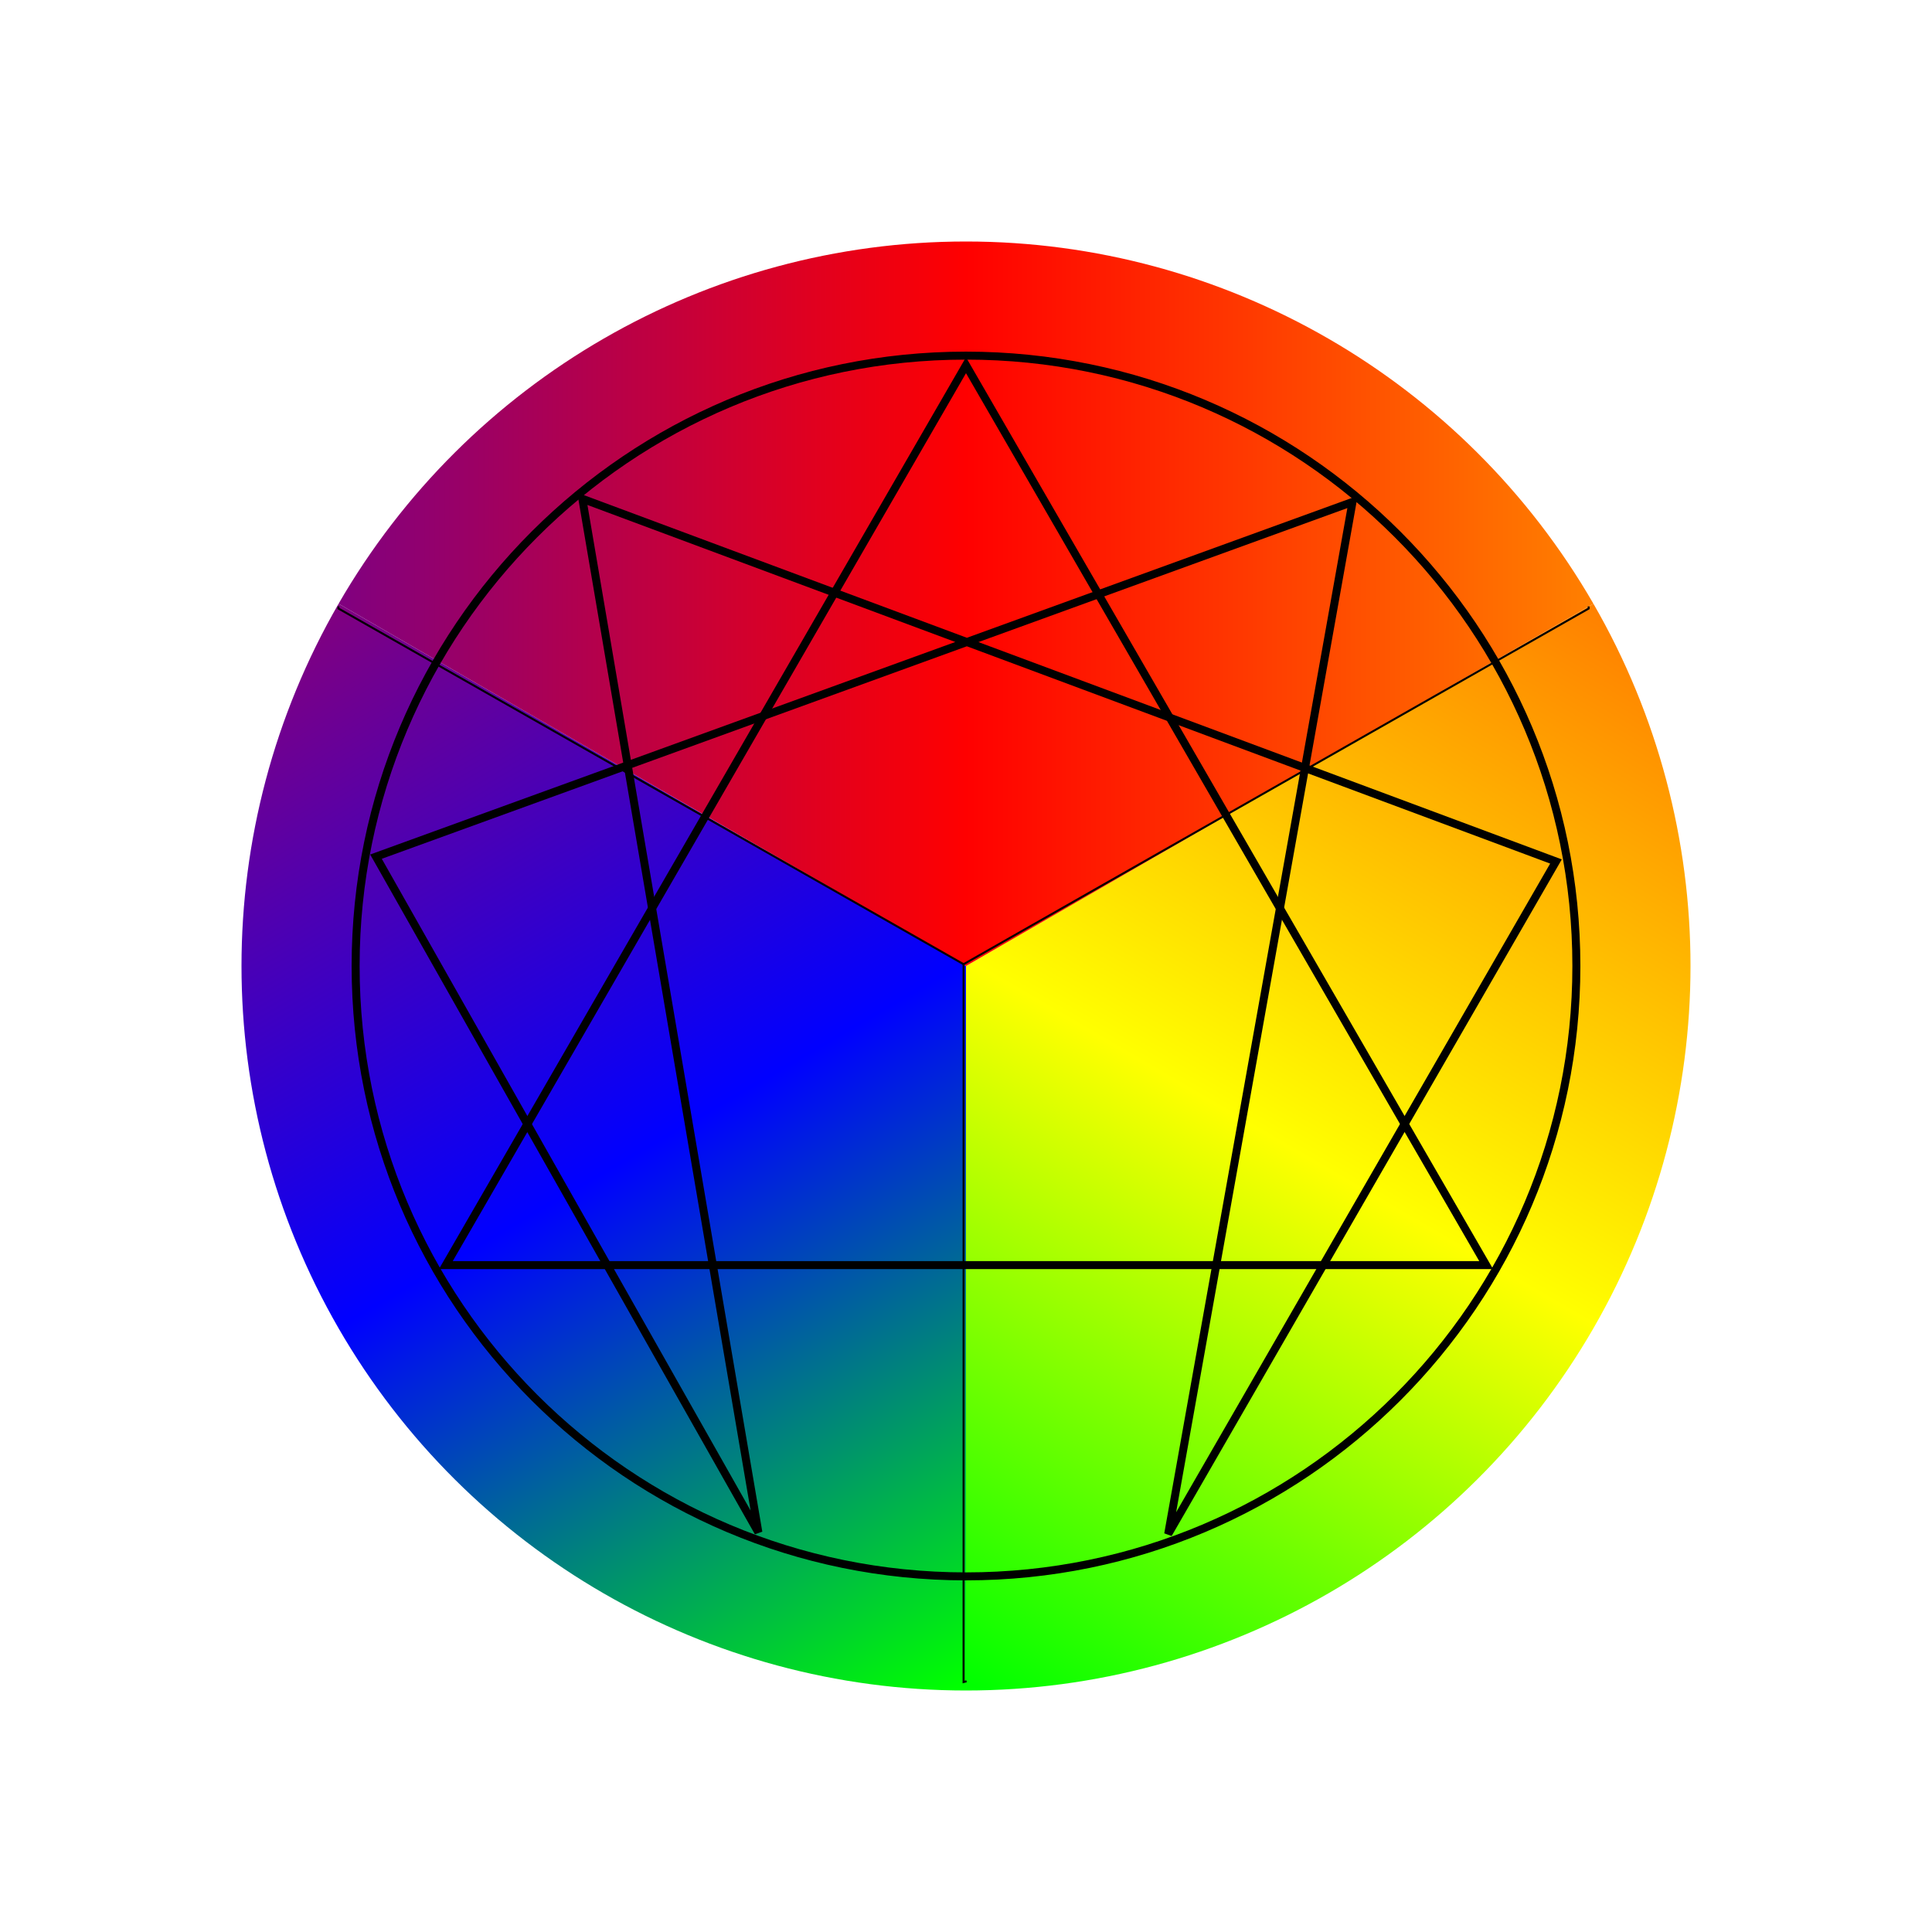
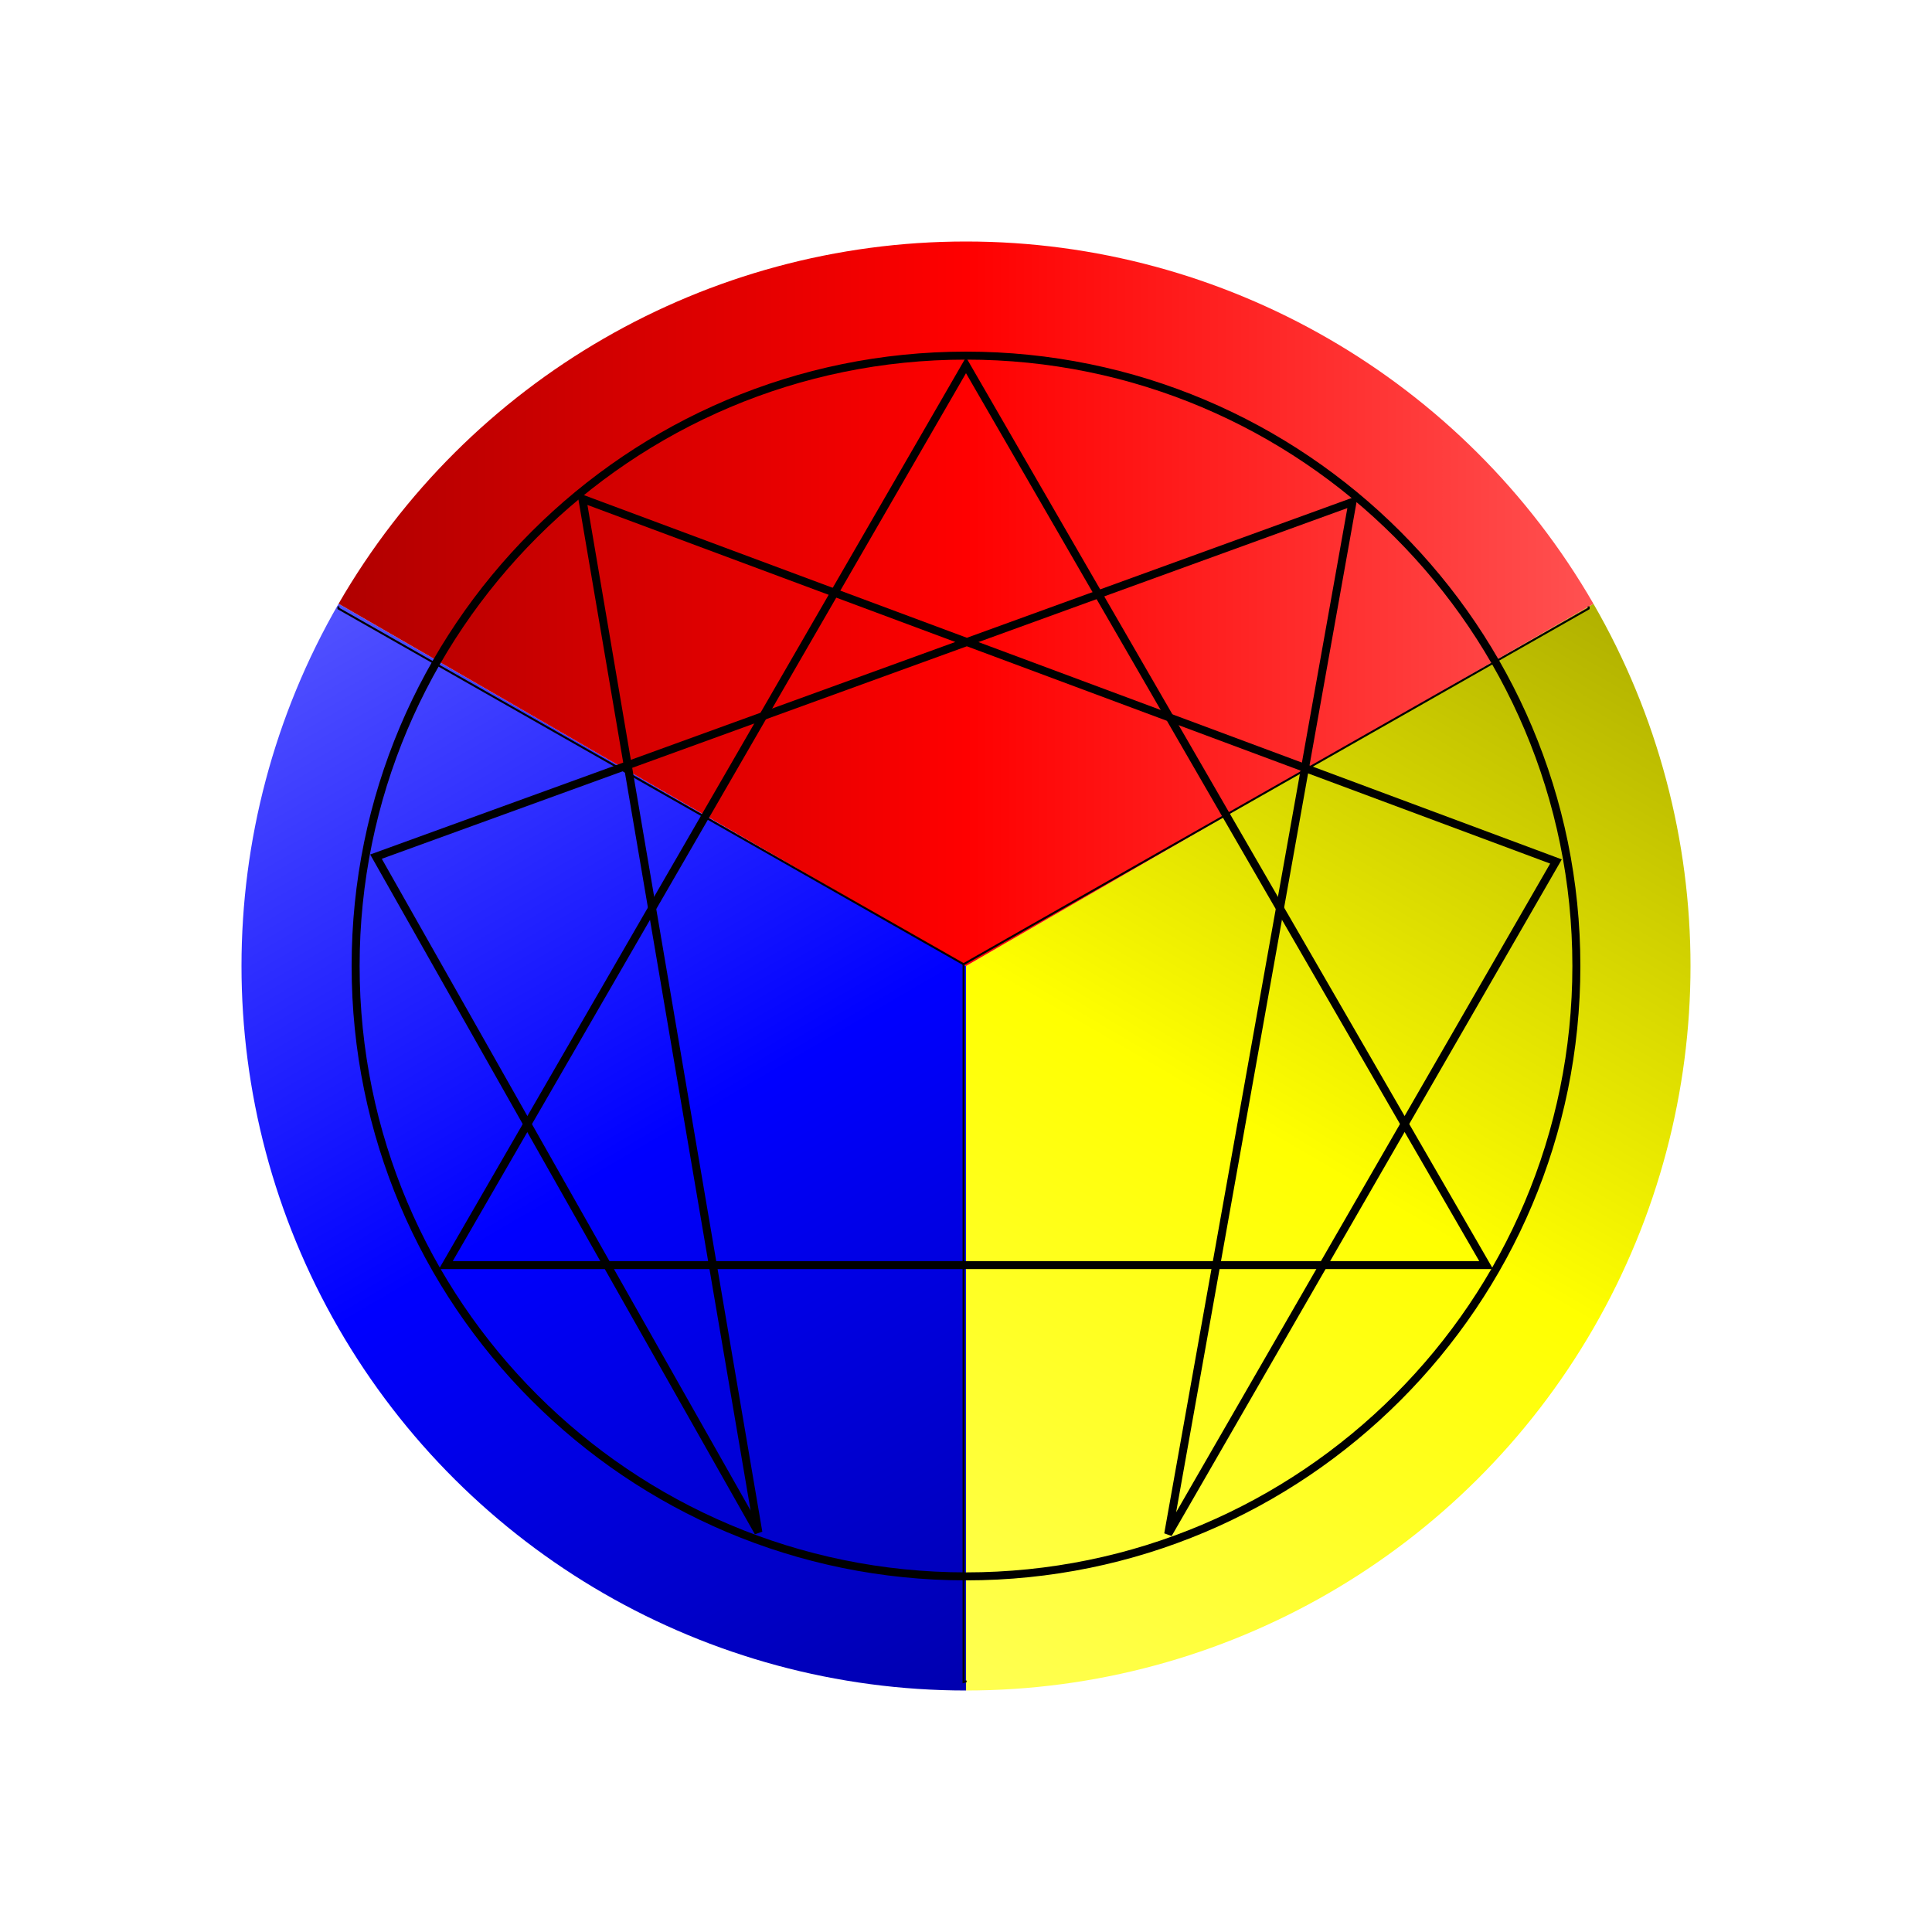
<svg xmlns="http://www.w3.org/2000/svg" xmlns:xlink="http://www.w3.org/1999/xlink" width="512" height="512" viewBox="0 0 512 512" version="1.1" id="svg8">
  <defs id="defs1">
-     <linearGradient id="orange_red_violet">
-       <stop style="stop-color:#800080;stop-opacity:1" offset="0" id="stop1586" />
+     <linearGradient id="red">
+       <stop style="stop-color:#b00000;stop-opacity:1" offset="0" id="stop1586" />
      <stop id="stop1594" offset="0.5" style="stop-color:#ff0000;stop-opacity:1" />
-       <stop style="stop-color:#ff8000;stop-opacity:1" offset="1" id="stop1588" />
+       <stop style="stop-color:#ff5151;stop-opacity:1" offset="1" id="stop1588" />
    </linearGradient>
-     <linearGradient id="violet_blue_green">
-       <stop style="stop-color:#800080;stop-opacity:1" offset="0" id="stop1576" />
+     <linearGradient id="blue">
+       <stop style="stop-color:#5151ff;stop-opacity:1" offset="0" id="stop1576" />
      <stop id="stop1584" offset="0.5" style="stop-color:#0000ff;stop-opacity:1" />
-       <stop style="stop-color:#00ff00;stop-opacity:1" offset="1" id="stop1578" />
+       <stop style="stop-color:#0000b0;stop-opacity:1" offset="1" id="stop1578" />
    </linearGradient>
-     <linearGradient id="green_yellow_orange">
-       <stop style="stop-color:#00ff00;stop-opacity:1" offset="0" id="stop1111" />
+     <linearGradient id="yellow">
+       <stop style="stop-color:#ffff51;stop-opacity:1" offset="0" id="stop1111" />
      <stop id="stop1574" offset="0.5" style="stop-color:#ffff00;stop-opacity:1" />
-       <stop style="stop-color:#ff8000;stop-opacity:1" offset="1" id="stop1113" />
+       <stop style="stop-color:#b1b100;stop-opacity:1" offset="1" id="stop1113" />
    </linearGradient>
    <marker style="overflow:visible" id="marker6224" refX="0" refY="0" orient="auto">
      <path transform="matrix(0.8,0,0,0.8,10,0)" style="fill:#cccc0a;fill-opacity:1;fill-rule:evenodd;stroke:#cccc0a;stroke-width:1pt;stroke-opacity:0.8" d="M 0,0 5,-5 -12.5,0 5,5 Z" id="path6222" />
    </marker>
    <marker style="overflow:visible" id="marker6052" refX="0" refY="0" orient="auto">
      <path transform="matrix(0.8,0,0,0.8,10,0)" style="fill:#cccc0a;fill-opacity:1;fill-rule:evenodd;stroke:#cccc0a;stroke-width:1pt;stroke-opacity:0.8" d="M 0,0 5,-5 -12.5,0 5,5 Z" id="path6050" />
    </marker>
    <marker style="overflow:visible" id="marker5886" refX="0" refY="0" orient="auto">
      <path transform="matrix(0.8,0,0,0.8,10,0)" style="fill:#cccc0a;fill-opacity:1;fill-rule:evenodd;stroke:#cccc0a;stroke-width:1pt;stroke-opacity:0.8" d="M 0,0 5,-5 -12.5,0 5,5 Z" id="path5884" />
    </marker>
    <marker style="overflow:visible" id="marker5726" refX="0" refY="0" orient="auto">
      <path transform="matrix(0.8,0,0,0.8,10,0)" style="fill:#cccc0a;fill-opacity:1;fill-rule:evenodd;stroke:#cccc0a;stroke-width:1pt;stroke-opacity:0.8" d="M 0,0 5,-5 -12.5,0 5,5 Z" id="path5724" />
    </marker>
    <marker style="overflow:visible" id="marker5572" refX="0" refY="0" orient="auto">
      <path transform="matrix(0.8,0,0,0.8,10,0)" style="fill:#cccc0a;fill-opacity:1;fill-rule:evenodd;stroke:#cccc0a;stroke-width:1pt;stroke-opacity:0.8" d="M 0,0 5,-5 -12.5,0 5,5 Z" id="path5570" />
    </marker>
    <marker style="overflow:visible" id="marker5424" refX="0" refY="0" orient="auto">
      <path transform="matrix(0.8,0,0,0.8,10,0)" style="fill:#cccc0a;fill-opacity:1;fill-rule:evenodd;stroke:#cccc0a;stroke-width:1pt;stroke-opacity:0.8" d="M 0,0 5,-5 -12.5,0 5,5 Z" id="path5422" />
    </marker>
    <marker style="overflow:visible" id="marker5282" refX="0" refY="0" orient="auto">
      <path transform="matrix(0.8,0,0,0.8,10,0)" style="fill:#cccc0a;fill-opacity:0.8;fill-rule:evenodd;stroke:#cccc0a;stroke-width:1pt;stroke-opacity:0.8" d="M 0,0 5,-5 -12.5,0 5,5 Z" id="path5280" />
    </marker>
    <marker style="overflow:visible" id="marker5146" refX="0" refY="0" orient="auto">
      <path transform="matrix(0.8,0,0,0.8,10,0)" style="fill:#cccc0a;fill-opacity:1;fill-rule:evenodd;stroke:#cccc0a;stroke-width:1pt;stroke-opacity:0.8" d="M 0,0 5,-5 -12.5,0 5,5 Z" id="path5144" />
    </marker>
    <marker style="overflow:visible" id="marker4864" refX="0" refY="0" orient="auto">
      <path transform="matrix(-1.1,0,0,-1.1,-1.1,0)" d="M 8.719,4.034 -2.207,0.016 8.719,-4.002 c -1.745,2.372 -1.735,5.617 -6e-7,8.035 z" style="fill:#cccc0a;fill-opacity:0.8;fill-rule:evenodd;stroke:#cccc0a;stroke-width:0.625;stroke-linejoin:round;stroke-opacity:0.8" id="path4862" />
    </marker>
    <marker orient="auto" refY="0" refX="0" id="marker4746" style="overflow:visible">
      <path id="path4744" style="fill:#cccccc;fill-opacity:0.8;fill-rule:evenodd;stroke:#cccccc;stroke-width:0.625;stroke-linejoin:round;stroke-opacity:0.8" d="M 8.719,4.034 -2.207,0.016 8.719,-4.002 c -1.745,2.372 -1.735,5.617 -6e-7,8.035 z" transform="matrix(-1.1,0,0,-1.1,-1.1,0)" />
    </marker>
    <marker style="overflow:visible" id="marker4634" refX="0" refY="0" orient="auto">
      <path transform="matrix(-1.1,0,0,-1.1,-1.1,0)" d="M 8.719,4.034 -2.207,0.016 8.719,-4.002 c -1.745,2.372 -1.735,5.617 -6e-7,8.035 z" style="fill:#cccccc;fill-opacity:0.8;fill-rule:evenodd;stroke:#cccccc;stroke-width:0.625;stroke-linejoin:round;stroke-opacity:0.8" id="path4632" />
    </marker>
    <marker orient="auto" refY="0" refX="0" id="marker4528" style="overflow:visible">
      <path id="path4526" style="fill:#cccccc;fill-opacity:0.8;fill-rule:evenodd;stroke:#cccccc;stroke-width:0.625;stroke-linejoin:round;stroke-opacity:0.8" d="M 8.719,4.034 -2.207,0.016 8.719,-4.002 c -1.745,2.372 -1.735,5.617 -6e-7,8.035 z" transform="matrix(-1.1,0,0,-1.1,-1.1,0)" />
    </marker>
    <marker style="overflow:visible" id="marker4428" refX="0" refY="0" orient="auto">
      <path transform="matrix(-1.1,0,0,-1.1,-1.1,0)" d="M 8.719,4.034 -2.207,0.016 8.719,-4.002 c -1.745,2.372 -1.735,5.617 -6e-7,8.035 z" style="fill:#cccccc;fill-opacity:0.8;fill-rule:evenodd;stroke:#cccccc;stroke-width:0.625;stroke-linejoin:round;stroke-opacity:0.8" id="path4426" />
    </marker>
    <marker orient="auto" refY="0" refX="0" id="marker4334" style="overflow:visible">
      <path id="path4332" style="fill:#cccccc;fill-opacity:0.8;fill-rule:evenodd;stroke:#cccccc;stroke-width:0.625;stroke-linejoin:round;stroke-opacity:0.8" d="M 8.719,4.034 -2.207,0.016 8.719,-4.002 c -1.745,2.372 -1.735,5.617 -6e-7,8.035 z" transform="matrix(-1.1,0,0,-1.1,-1.1,0)" />
    </marker>
    <marker style="overflow:visible" id="marker4246" refX="0" refY="0" orient="auto">
      <path transform="matrix(-1.1,0,0,-1.1,-1.1,0)" d="M 8.719,4.034 -2.207,0.016 8.719,-4.002 c -1.745,2.372 -1.735,5.617 -6e-7,8.035 z" style="fill:#cccccc;fill-opacity:0.8;fill-rule:evenodd;stroke:#cccccc;stroke-width:0.625;stroke-linejoin:round;stroke-opacity:0.8" id="path4244" />
    </marker>
    <marker orient="auto" refY="0" refX="0" id="marker4164" style="overflow:visible">
      <path id="path4162" style="fill:#cccccc;fill-opacity:0.8;fill-rule:evenodd;stroke:#cccccc;stroke-width:0.625;stroke-linejoin:round;stroke-opacity:0.8" d="M 8.719,4.034 -2.207,0.016 8.719,-4.002 c -1.745,2.372 -1.735,5.617 -6e-7,8.035 z" transform="matrix(-1.1,0,0,-1.1,-1.1,0)" />
    </marker>
    <marker style="overflow:visible" id="marker4064" refX="0" refY="0" orient="auto">
      <path transform="matrix(-1.1,0,0,-1.1,-1.1,0)" d="M 8.719,4.034 -2.207,0.016 8.719,-4.002 c -1.745,2.372 -1.735,5.617 -6e-7,8.035 z" style="fill:#cccccc;fill-opacity:0.8;fill-rule:evenodd;stroke:#cccccc;stroke-width:0.625;stroke-linejoin:round;stroke-opacity:0.8" id="path4062" />
    </marker>
    <marker orient="auto" refY="0" refX="0" id="Arrow2Lend" style="overflow:visible">
      <path id="path918" style="fill:none;fill-rule:evenodd;stroke:#000000;stroke-width:0.625;stroke-linejoin:round;stroke-opacity:1" d="M 8.719,4.034 -2.207,0.016 8.719,-4.002 c -1.745,2.372 -1.735,5.617 -6e-7,8.035 z" transform="matrix(-1.1,0,0,-1.1,-1.1,0)" />
    </marker>
    <style type="text/css" id="styleGeneral">
polyline, line, circle, path {
	fill:none;
	stroke: black;
	stroke-width: 2;
}
text {
	font-size: 18pt;
	text-anchor: middle;
	font-family: serif;
	fill: black;
}
</style>
-     <linearGradient xlink:href="#green_yellow_orange" id="linearGradient1117" x1="115.161" y1="199.708" x2="194.764" y2="62.884" gradientUnits="userSpaceOnUse" />
-     <linearGradient xlink:href="#violet_blue_green" id="linearGradient1582" x1="35.402" y1="63.489" x2="114.781" y2="199.811" gradientUnits="userSpaceOnUse" />
-     <linearGradient xlink:href="#orange_red_violet" id="linearGradient1592" x1="35.415" y1="62.884" x2="194.764" y2="62.884" gradientUnits="userSpaceOnUse" />
+     <linearGradient xlink:href="#yellow" id="linearGradient1117" x1="115.161" y1="199.708" x2="194.764" y2="62.884" gradientUnits="userSpaceOnUse" />
+     <linearGradient xlink:href="#blue" id="linearGradient1582" x1="35.402" y1="63.489" x2="114.781" y2="199.811" gradientUnits="userSpaceOnUse" />
+     <linearGradient xlink:href="#red" id="linearGradient1592" x1="35.415" y1="62.884" x2="194.764" y2="62.884" gradientUnits="userSpaceOnUse" />
  </defs>
  <g transform="translate(-15.08929,-252.7894)" id="drawing" style="display:inline">
    <g id="g1529" transform="matrix(2.086956,0,0,2.086956,30.90295,281.5534)" style="stroke-width:0.479">
      <g style="display:inline;stroke-width:0.479" id="centers">
        <path d="m 194.764,62.884 a 92,92 0 0 1 1e-5,92 92,92 0 0 1 -79.674,46 l 0,-92 z" id="centerHeart" style="fill:url(#linearGradient1117);fill-opacity:1;stroke:none;stroke-width:0.958" />
        <path d="m 115.089,200.884 a 92,92 0 0 1 -79.674,-46 92,92 0 0 1 -3e-6,-92 l 79.674,46 z" style="fill:url(#linearGradient1582);fill-opacity:1;stroke:none;stroke-width:0.958" id="centerHead" />
        <path style="fill:url(#linearGradient1592);fill-opacity:1;stroke:none;stroke-width:0.958" id="centerGut" d="M 35.415,62.884 A 92,92 0 0 1 115.089,16.884 92,92 0 0 1 194.764,62.884 L 115.089,108.884 Z" />
        <path style="fill:none;stroke:#000000;stroke-width:0.254;stroke-miterlimit:4;stroke-dasharray:none" d="m 114.781,108.666 v 91.145 l 0.38,-0.104" id="centerLineHeadHeart" />
        <path style="fill:none;stroke:#000000;stroke-width:0.254;stroke-miterlimit:4;stroke-dasharray:none" d="M 114.781,108.658 194.16,63.489 V 63.222" id="centerLineHeartGut" />
        <path id="centerLineGutHead" d="M 114.781,108.658 35.402,63.489 v -0.267" style="fill:none;stroke:#000000;stroke-width:0.254;stroke-miterlimit:4;stroke-dasharray:none" />
      </g>
      <g style="display:inline;stroke-width:0.479" id="enneagram">
        <circle style="fill:none;stroke:#000000;stroke-width:1.014;stroke-miterlimit:4;stroke-dasharray:none" r="77.508" cy="108.884" cx="115.089" id="circle" />
        <path style="display:inline;fill:none;stroke:#000000;stroke-width:1.014;stroke-miterlimit:4;stroke-dasharray:none" d="M 49.036,146.865 H 181.143 L 115.089,32.594 Z" id="triangle" />
        <path style="display:inline;fill:none;stroke:#000000;stroke-width:1.014;stroke-miterlimit:4;stroke-dasharray:none" id="pentagon" d="M 164.17,49.957 140.763,181.015 190.007,95.612 66.37,49.556 88.724,180.802 40.168,94.998 Z" />
      </g>
    </g>
  </g>
</svg>
